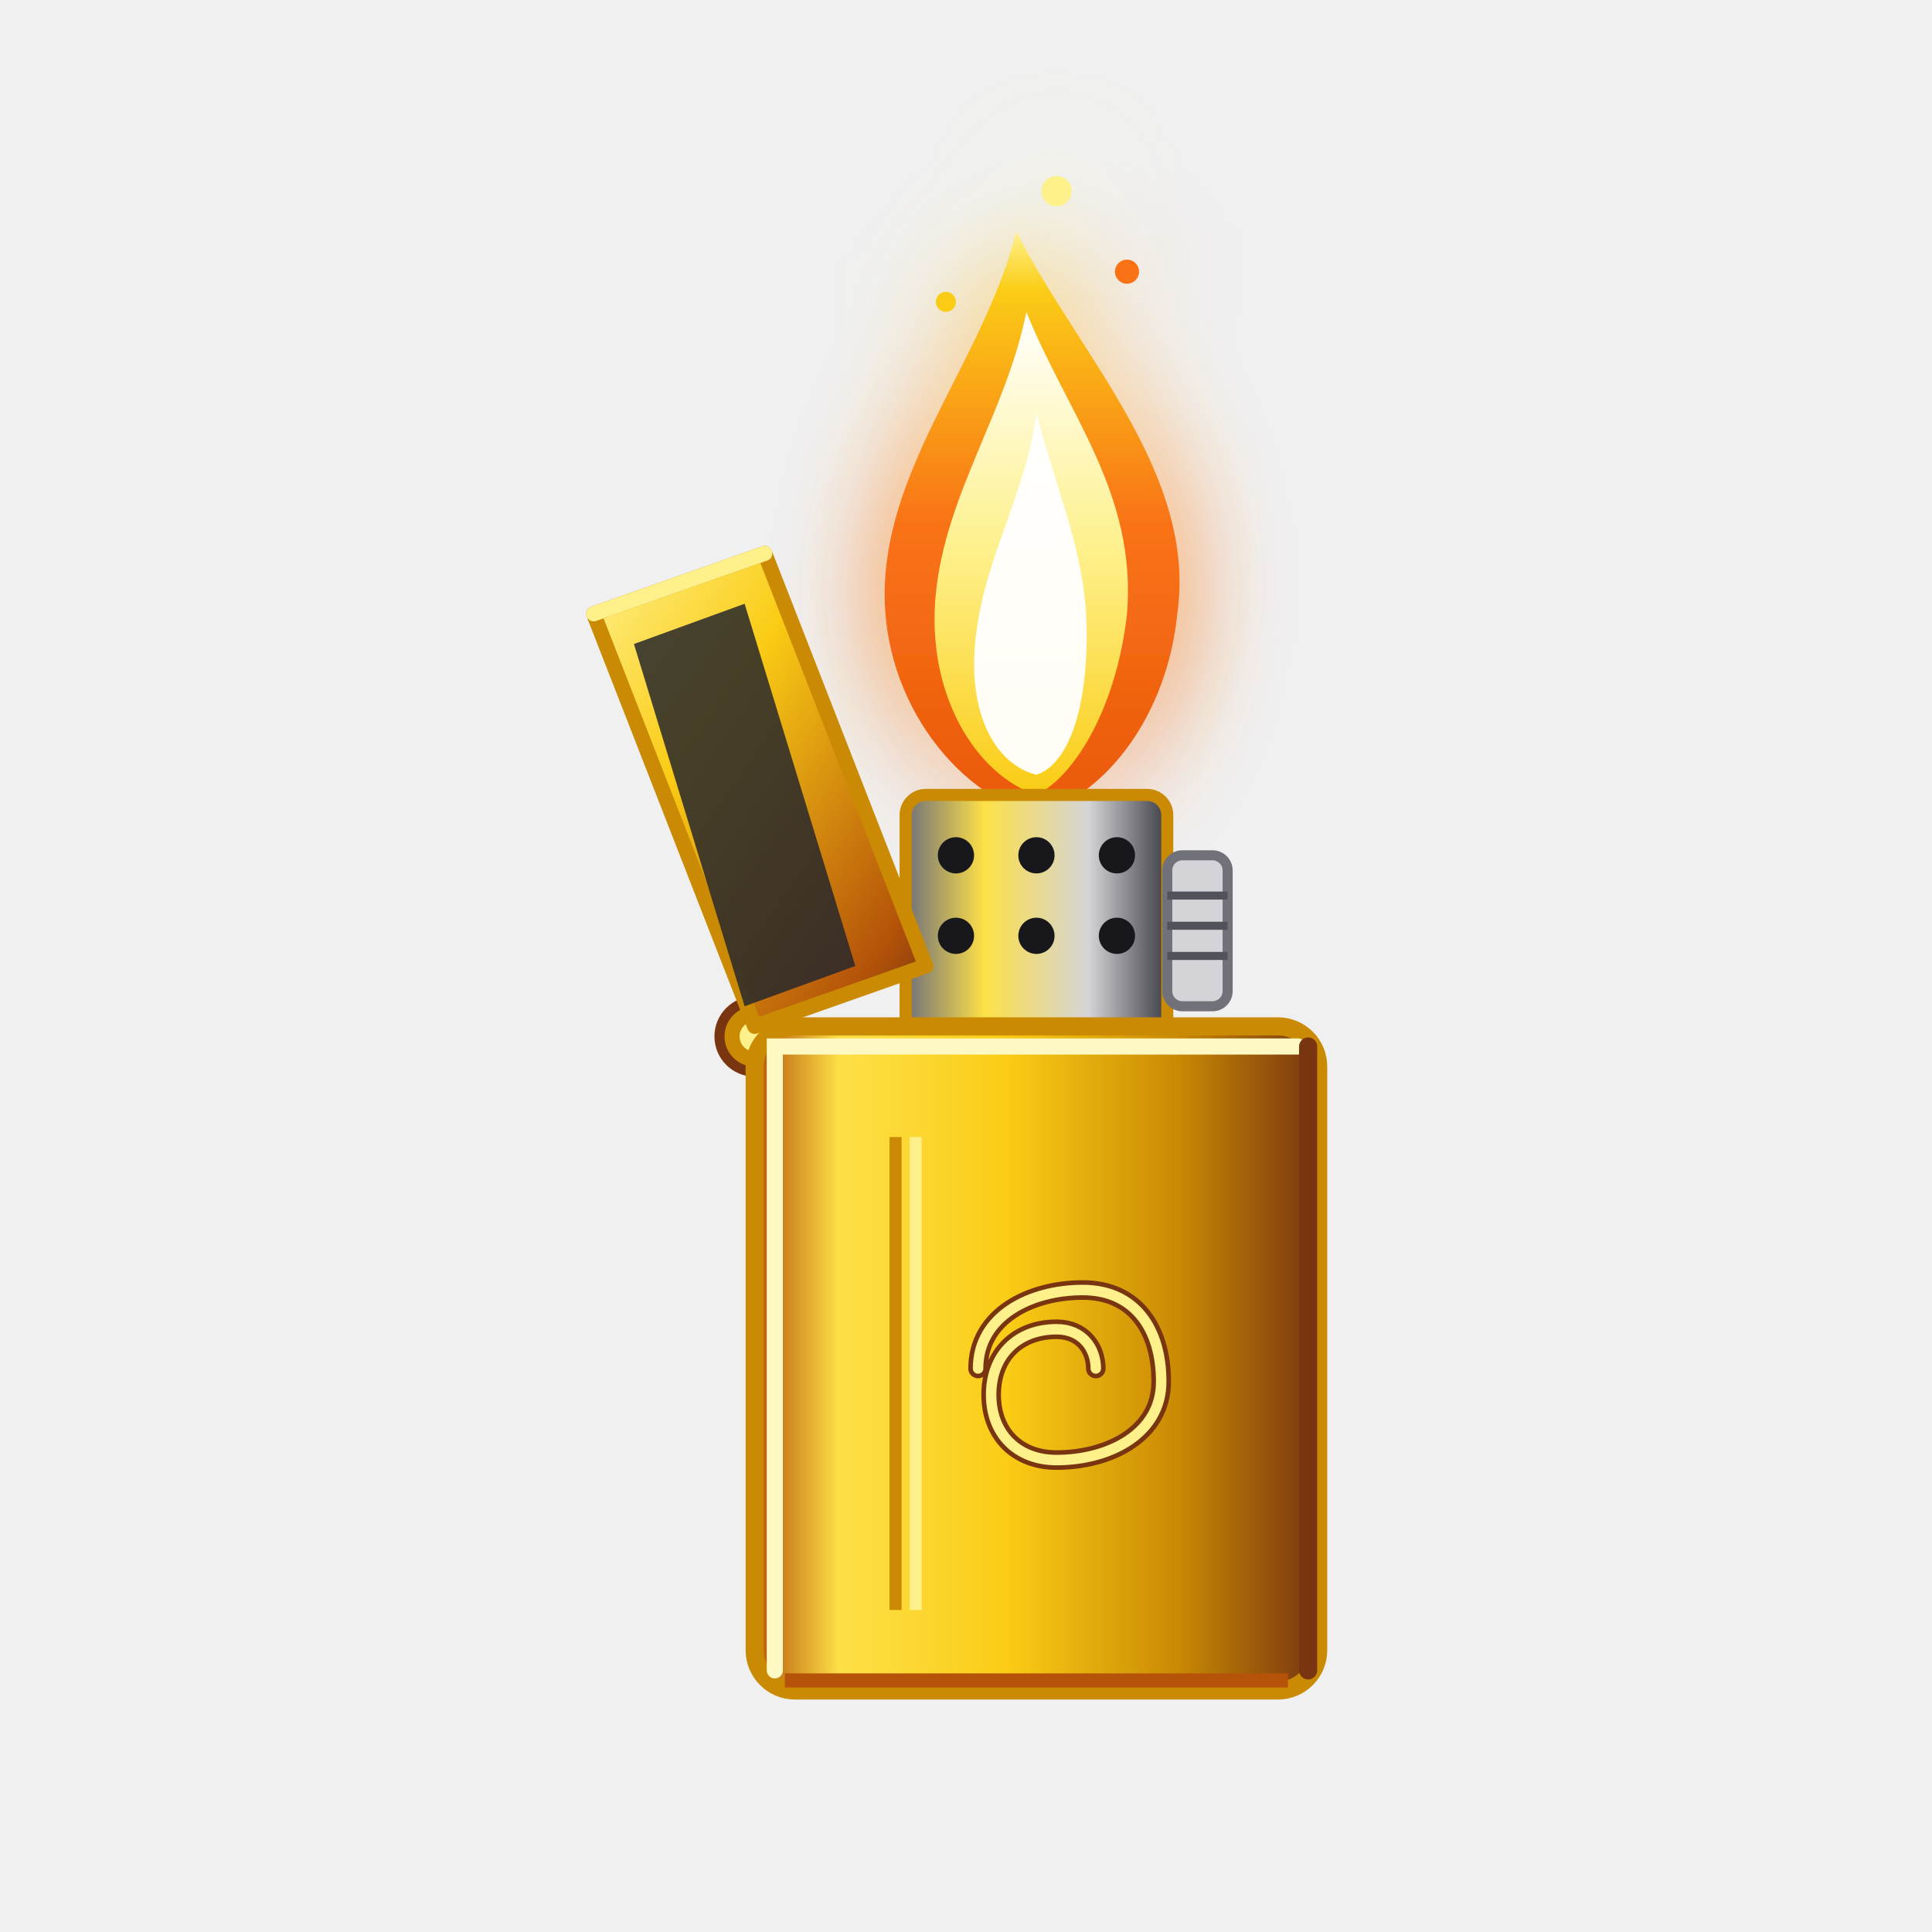
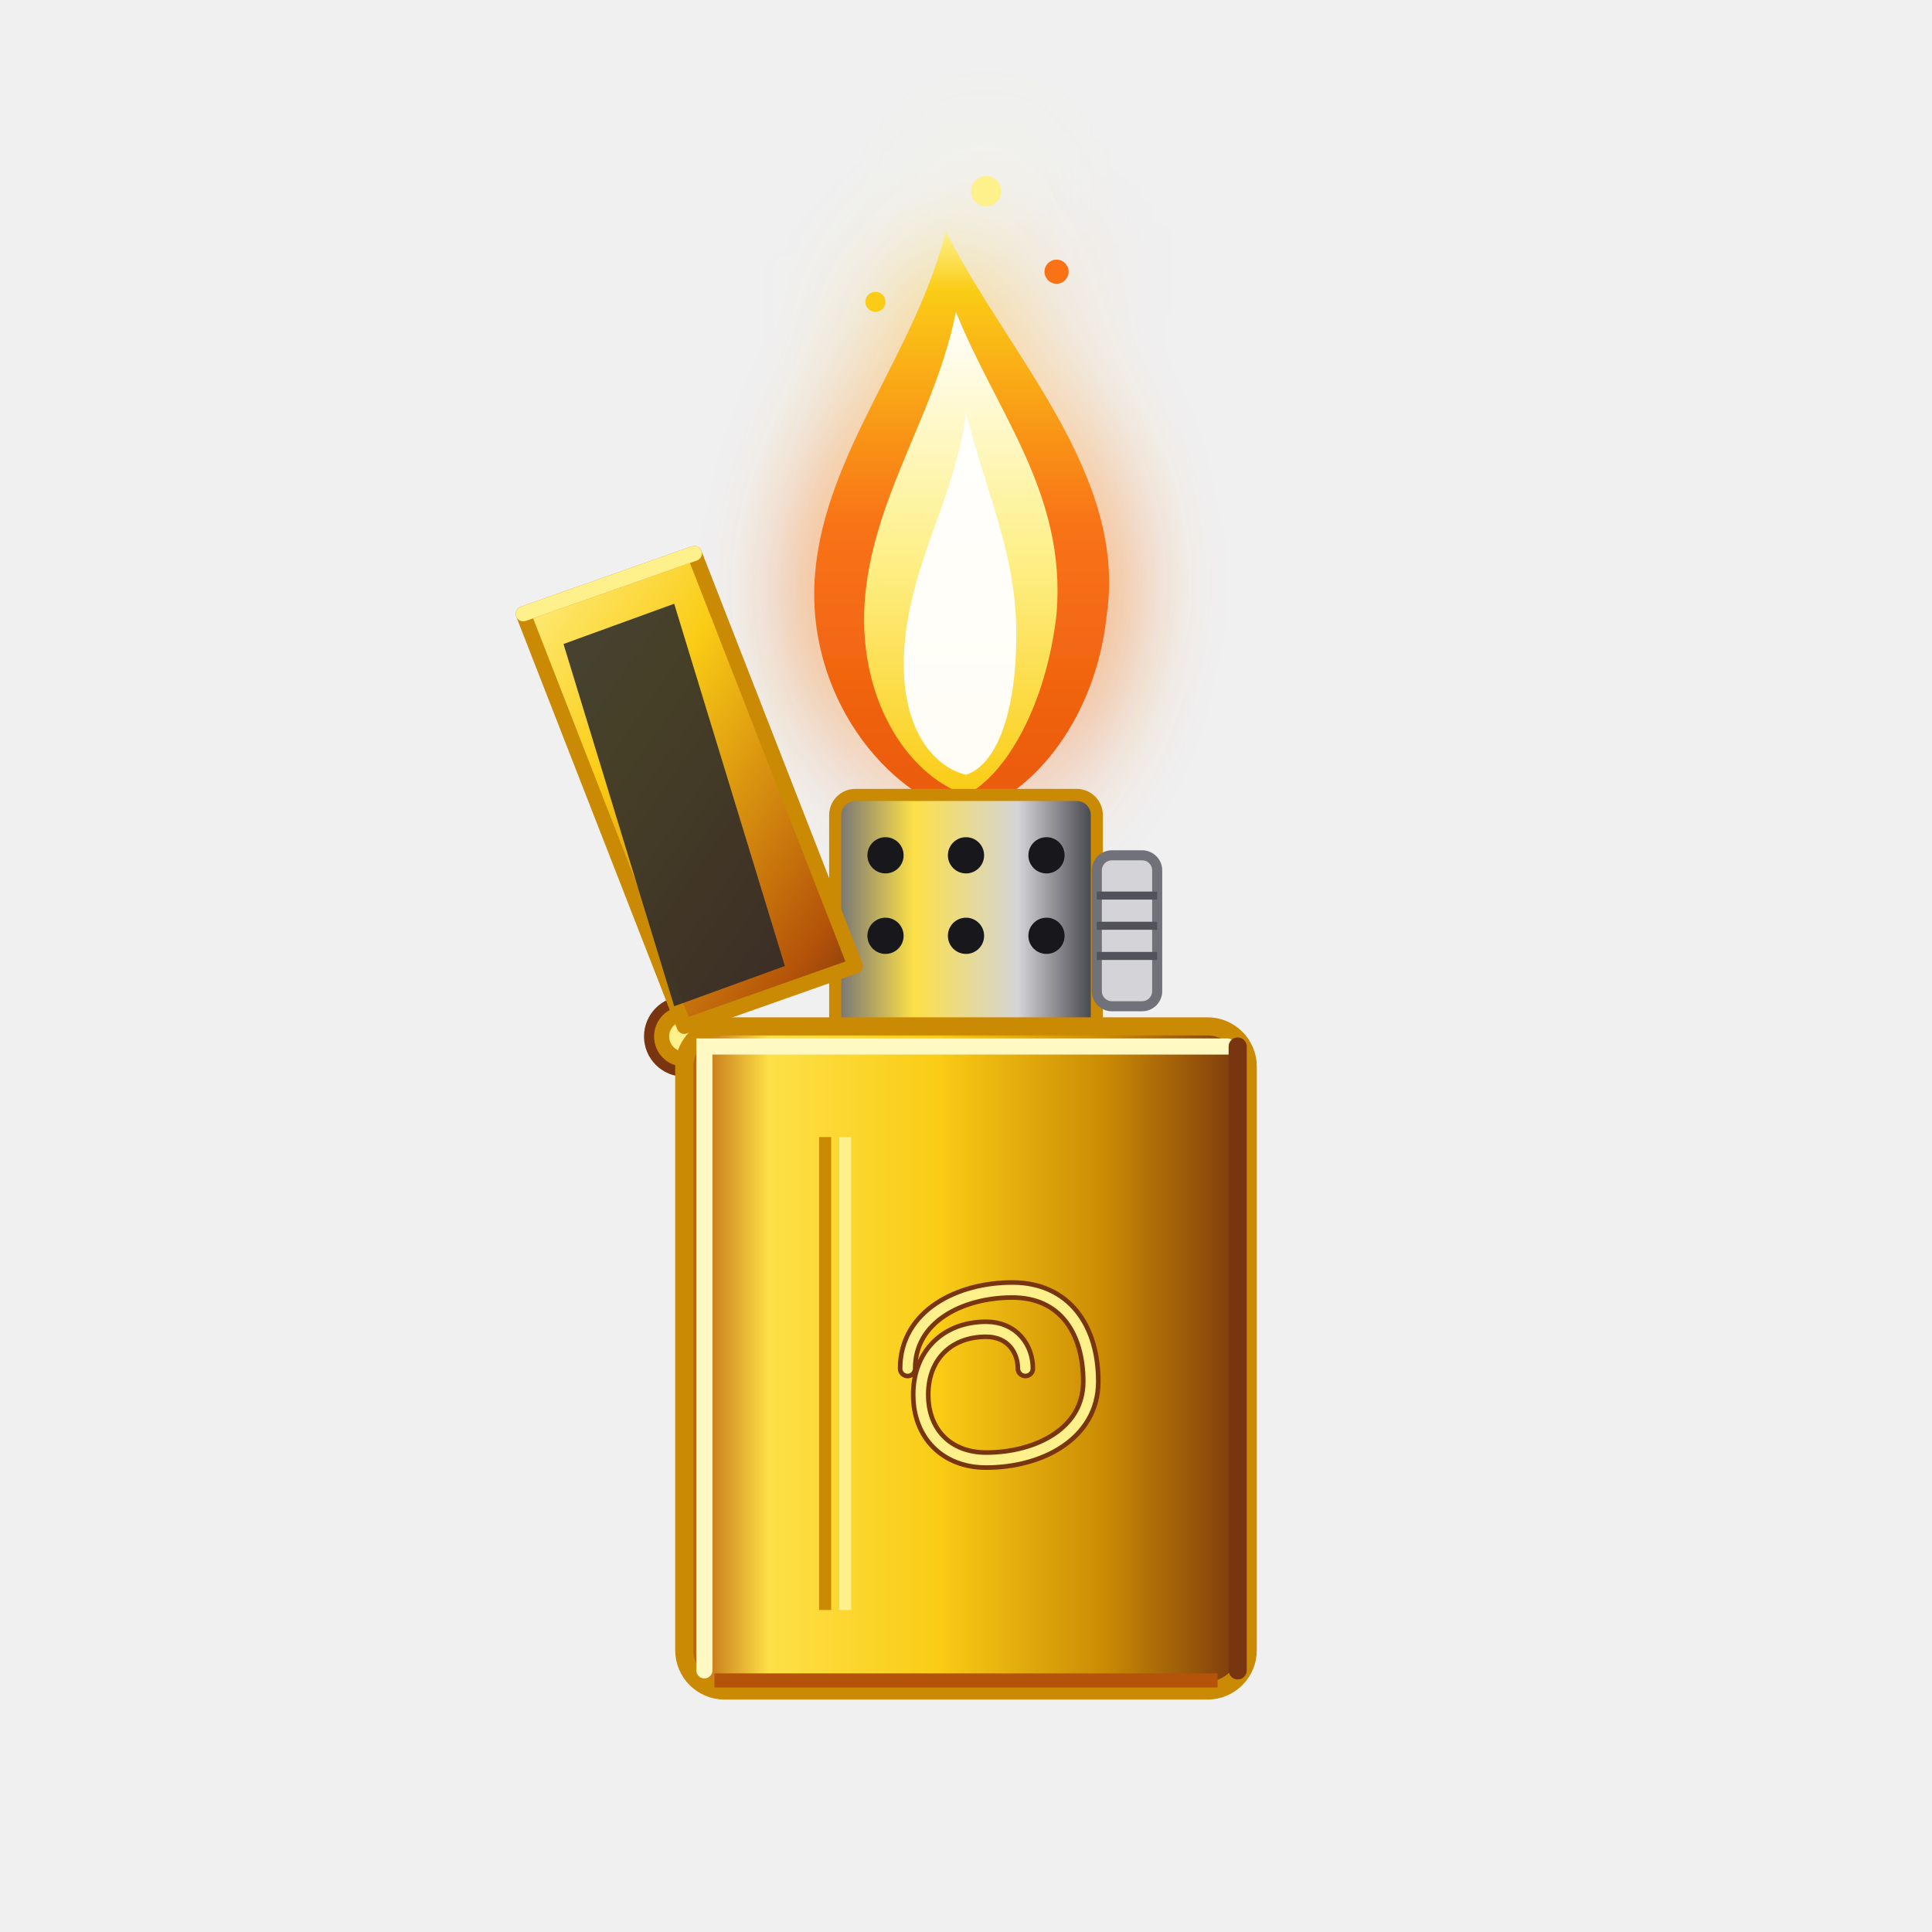
<svg xmlns="http://www.w3.org/2000/svg" viewBox="0 0 192 192" width="192" height="192">
  <defs>
    <linearGradient id="lighterGold192" x1="0%" y1="0%" x2="100%" y2="0%">
      <stop offset="0%" stop-color="#b45309" />
      <stop offset="15%" stop-color="#fde047" />
      <stop offset="45%" stop-color="#facc15" />
      <stop offset="75%" stop-color="#ca8a04" />
      <stop offset="100%" stop-color="#78350f" />
    </linearGradient>
    <linearGradient id="lidGold192" x1="0%" y1="0%" x2="100%" y2="100%">
      <stop offset="0%" stop-color="#fef08a" />
      <stop offset="35%" stop-color="#facc15" />
      <stop offset="85%" stop-color="#b45309" />
      <stop offset="100%" stop-color="#78350f" />
    </linearGradient>
    <linearGradient id="chimneyGrad192" x1="0%" y1="0%" x2="100%" y2="0%">
      <stop offset="0%" stop-color="#71717a" />
      <stop offset="30%" stop-color="#fde047" />
      <stop offset="70%" stop-color="#d4d4d8" />
      <stop offset="100%" stop-color="#3f3f46" />
    </linearGradient>
    <linearGradient id="flameOuter192" x1="0%" y1="100%" x2="0%" y2="0%">
      <stop offset="0%" stop-color="#ea580c" />
      <stop offset="50%" stop-color="#f97316" />
      <stop offset="90%" stop-color="#facc15" />
      <stop offset="100%" stop-color="#fef08a" />
    </linearGradient>
    <linearGradient id="flameCore192" x1="0%" y1="100%" x2="0%" y2="0%">
      <stop offset="0%" stop-color="#facc15" />
      <stop offset="50%" stop-color="#fef08a" />
      <stop offset="100%" stop-color="#ffffff" />
    </linearGradient>
    <filter id="flameGlow192" x="-40%" y="-40%" width="180%" height="180%">
      <feGaussianBlur stdDeviation="5" result="blur" />
      <feComposite in="SourceGraphic" in2="blur" operator="over" />
    </filter>
  </defs>
  <g filter="url(#flameGlow192)">
-     <path d="M 103 81 C 95 79, 87 69, 88 57 C 89 45, 98 35, 101 23 C 107 35, 119 47, 117 61 C 116 71, 110 79, 103 81 Z" fill="url(#flameOuter192)" />
-     <path d="M 103 79 C 97 77, 92 69, 93 59 C 94 49, 100 41, 102 31 C 106 41, 113 49, 112 61 C 111 70, 107 77, 103 79 Z" fill="url(#flameCore192)" />
-     <path d="M 103 77 C 99 76, 96 71, 97 63 C 98 55, 102 49, 103 41 C 105 49, 108 55, 108 63 C 108 71, 106 76, 103 77 Z" fill="#ffffff" opacity="0.95" />
-     <circle cx="105" cy="19" r="1.5" fill="#fef08a" />
-     <circle cx="112" cy="27" r="1.2" fill="#f97316" />
-     <circle cx="94" cy="30" r="1" fill="#facc15" />
+     <path d="M 96 81 C 88 79, 80 69, 81 57 C 82 45, 91 35, 94 23 C 100 35, 112 47, 110 61 C 109 71, 103 79, 96 81 Z" fill="url(#flameOuter192)" />
+     <path d="M 96 79 C 90 77, 85 69, 86 59 C 87 49, 93 41, 95 31 C 99 41, 106 49, 105 61 C 104 70, 100 77, 96 79 Z" fill="url(#flameCore192)" />
+     <path d="M 96 77 C 92 76, 89 71, 90 63 C 91 55, 95 49, 96 41 C 98 49, 101 55, 101 63 C 101 71, 99 76, 96 77 Z" fill="#ffffff" opacity="0.95" />
+     <circle cx="98" cy="19" r="1.5" fill="#fef08a" />
+     <circle cx="105" cy="27" r="1.2" fill="#f97316" />
+     <circle cx="87" cy="30" r="1" fill="#facc15" />
  </g>
  <g id="chimney">
-     <rect x="90" y="79" width="26" height="24" rx="2" fill="url(#chimneyGrad192)" stroke="#ca8a04" stroke-width="1.2" />
-     <circle cx="95" cy="85" r="1.8" fill="#18181c" />
-     <circle cx="103" cy="85" r="1.8" fill="#18181c" />
-     <circle cx="111" cy="85" r="1.8" fill="#18181c" />
-     <circle cx="95" cy="93" r="1.8" fill="#18181c" />
-     <circle cx="103" cy="93" r="1.8" fill="#18181c" />
-     <circle cx="111" cy="93" r="1.8" fill="#18181c" />
-     <rect x="116" y="85" width="6" height="15" rx="1.5" fill="#d4d4d8" stroke="#71717a" stroke-width="1" />
-     <line x1="116" y1="89" x2="122" y2="89" stroke="#52525b" stroke-width="0.8" />
-     <line x1="116" y1="92" x2="122" y2="92" stroke="#52525b" stroke-width="0.8" />
-     <line x1="116" y1="95" x2="122" y2="95" stroke="#52525b" stroke-width="0.8" />
+     <rect x="83" y="79" width="26" height="24" rx="2" fill="url(#chimneyGrad192)" stroke="#ca8a04" stroke-width="1.2" />
+     <circle cx="88" cy="85" r="1.8" fill="#18181c" />
+     <circle cx="96" cy="85" r="1.8" fill="#18181c" />
+     <circle cx="104" cy="85" r="1.8" fill="#18181c" />
+     <circle cx="88" cy="93" r="1.8" fill="#18181c" />
+     <circle cx="96" cy="93" r="1.8" fill="#18181c" />
+     <circle cx="104" cy="93" r="1.8" fill="#18181c" />
+     <rect x="109" y="85" width="6" height="15" rx="1.5" fill="#d4d4d8" stroke="#71717a" stroke-width="1" />
+     <line x1="109" y1="89" x2="115" y2="89" stroke="#52525b" stroke-width="0.8" />
+     <line x1="109" y1="92" x2="115" y2="92" stroke="#52525b" stroke-width="0.8" />
+     <line x1="109" y1="95" x2="115" y2="95" stroke="#52525b" stroke-width="0.8" />
  </g>
  <g id="open-lid">
-     <circle cx="75" cy="103" r="3.5" fill="#ca8a04" stroke="#78350f" stroke-width="1" />
-     <circle cx="75" cy="103" r="1.5" fill="#fef08a" />
-     <polygon points="75,102 59,61 76,55 92,96" fill="url(#lidGold192)" stroke="#ca8a04" stroke-width="1.5" stroke-linejoin="round" />
-     <polygon points="74,100 63,64 74,60 85,96" fill="#27272a" opacity="0.85" />
-     <line x1="59" y1="61" x2="76" y2="55" stroke="#fef08a" stroke-width="1.5" stroke-linecap="round" />
+     <circle cx="68" cy="103" r="3.5" fill="#ca8a04" stroke="#78350f" stroke-width="1" />
+     <circle cx="68" cy="103" r="1.5" fill="#fef08a" />
+     <polygon points="68,102 52,61 69,55 85,96" fill="url(#lidGold192)" stroke="#ca8a04" stroke-width="1.5" stroke-linejoin="round" />
+     <polygon points="67,100 56,64 67,60 78,96" fill="#27272a" opacity="0.85" />
+     <line x1="52" y1="61" x2="69" y2="55" stroke="#fef08a" stroke-width="1.5" stroke-linecap="round" />
  </g>
  <g id="lighter-body">
-     <rect x="75" y="102" width="56" height="66" rx="4" fill="url(#lighterGold192)" stroke="#ca8a04" stroke-width="1.8" />
-     <path d="M 77 166 L 77 104 L 129 104" fill="none" stroke="#fef9c3" stroke-width="1.6" stroke-linecap="round" />
-     <line x1="130" y1="104" x2="130" y2="166" stroke="#78350f" stroke-width="1.8" stroke-linecap="round" />
-     <line x1="89" y1="113" x2="89" y2="160" stroke="#ca8a04" stroke-width="1.2" />
-     <line x1="91" y1="113" x2="91" y2="160" stroke="#fef08a" stroke-width="1.2" />
-     <g transform="translate(105, 136) scale(0.65)">
+     <rect x="68" y="102" width="56" height="66" rx="4" fill="url(#lighterGold192)" stroke="#ca8a04" stroke-width="1.8" />
+     <path d="M 70 166 L 70 104 L 122 104" fill="none" stroke="#fef9c3" stroke-width="1.6" stroke-linecap="round" />
+     <line x1="123" y1="104" x2="123" y2="166" stroke="#78350f" stroke-width="1.8" stroke-linecap="round" />
+     <line x1="82" y1="113" x2="82" y2="160" stroke="#ca8a04" stroke-width="1.2" />
+     <line x1="84" y1="113" x2="84" y2="160" stroke="#fef08a" stroke-width="1.2" />
+     <g transform="translate(98, 136) scale(0.65)">
      <path d="M -12 0 C -12 -8, -4 -12, 4 -12 C 12 -12, 16 -6, 16 2 C 16 10, 8 14, 0 14 C -6 14, -10 10, -10 4 C -10 -2, -6 -6, 0 -6 C 4 -6, 6 -3, 6 0" fill="none" stroke="#78350f" stroke-width="3" stroke-linecap="round" />
      <path d="M -12 0 C -12 -8, -4 -12, 4 -12 C 12 -12, 16 -6, 16 2 C 16 10, 8 14, 0 14 C -6 14, -10 10, -10 4 C -10 -2, -6 -6, 0 -6 C 4 -6, 6 -3, 6 0" fill="none" stroke="#fef08a" stroke-width="1.6" stroke-linecap="round" />
    </g>
-     <line x1="78" y1="167" x2="128" y2="167" stroke="#b45309" stroke-width="1.4" />
+     <line x1="71" y1="167" x2="121" y2="167" stroke="#b45309" stroke-width="1.4" />
  </g>
</svg>
